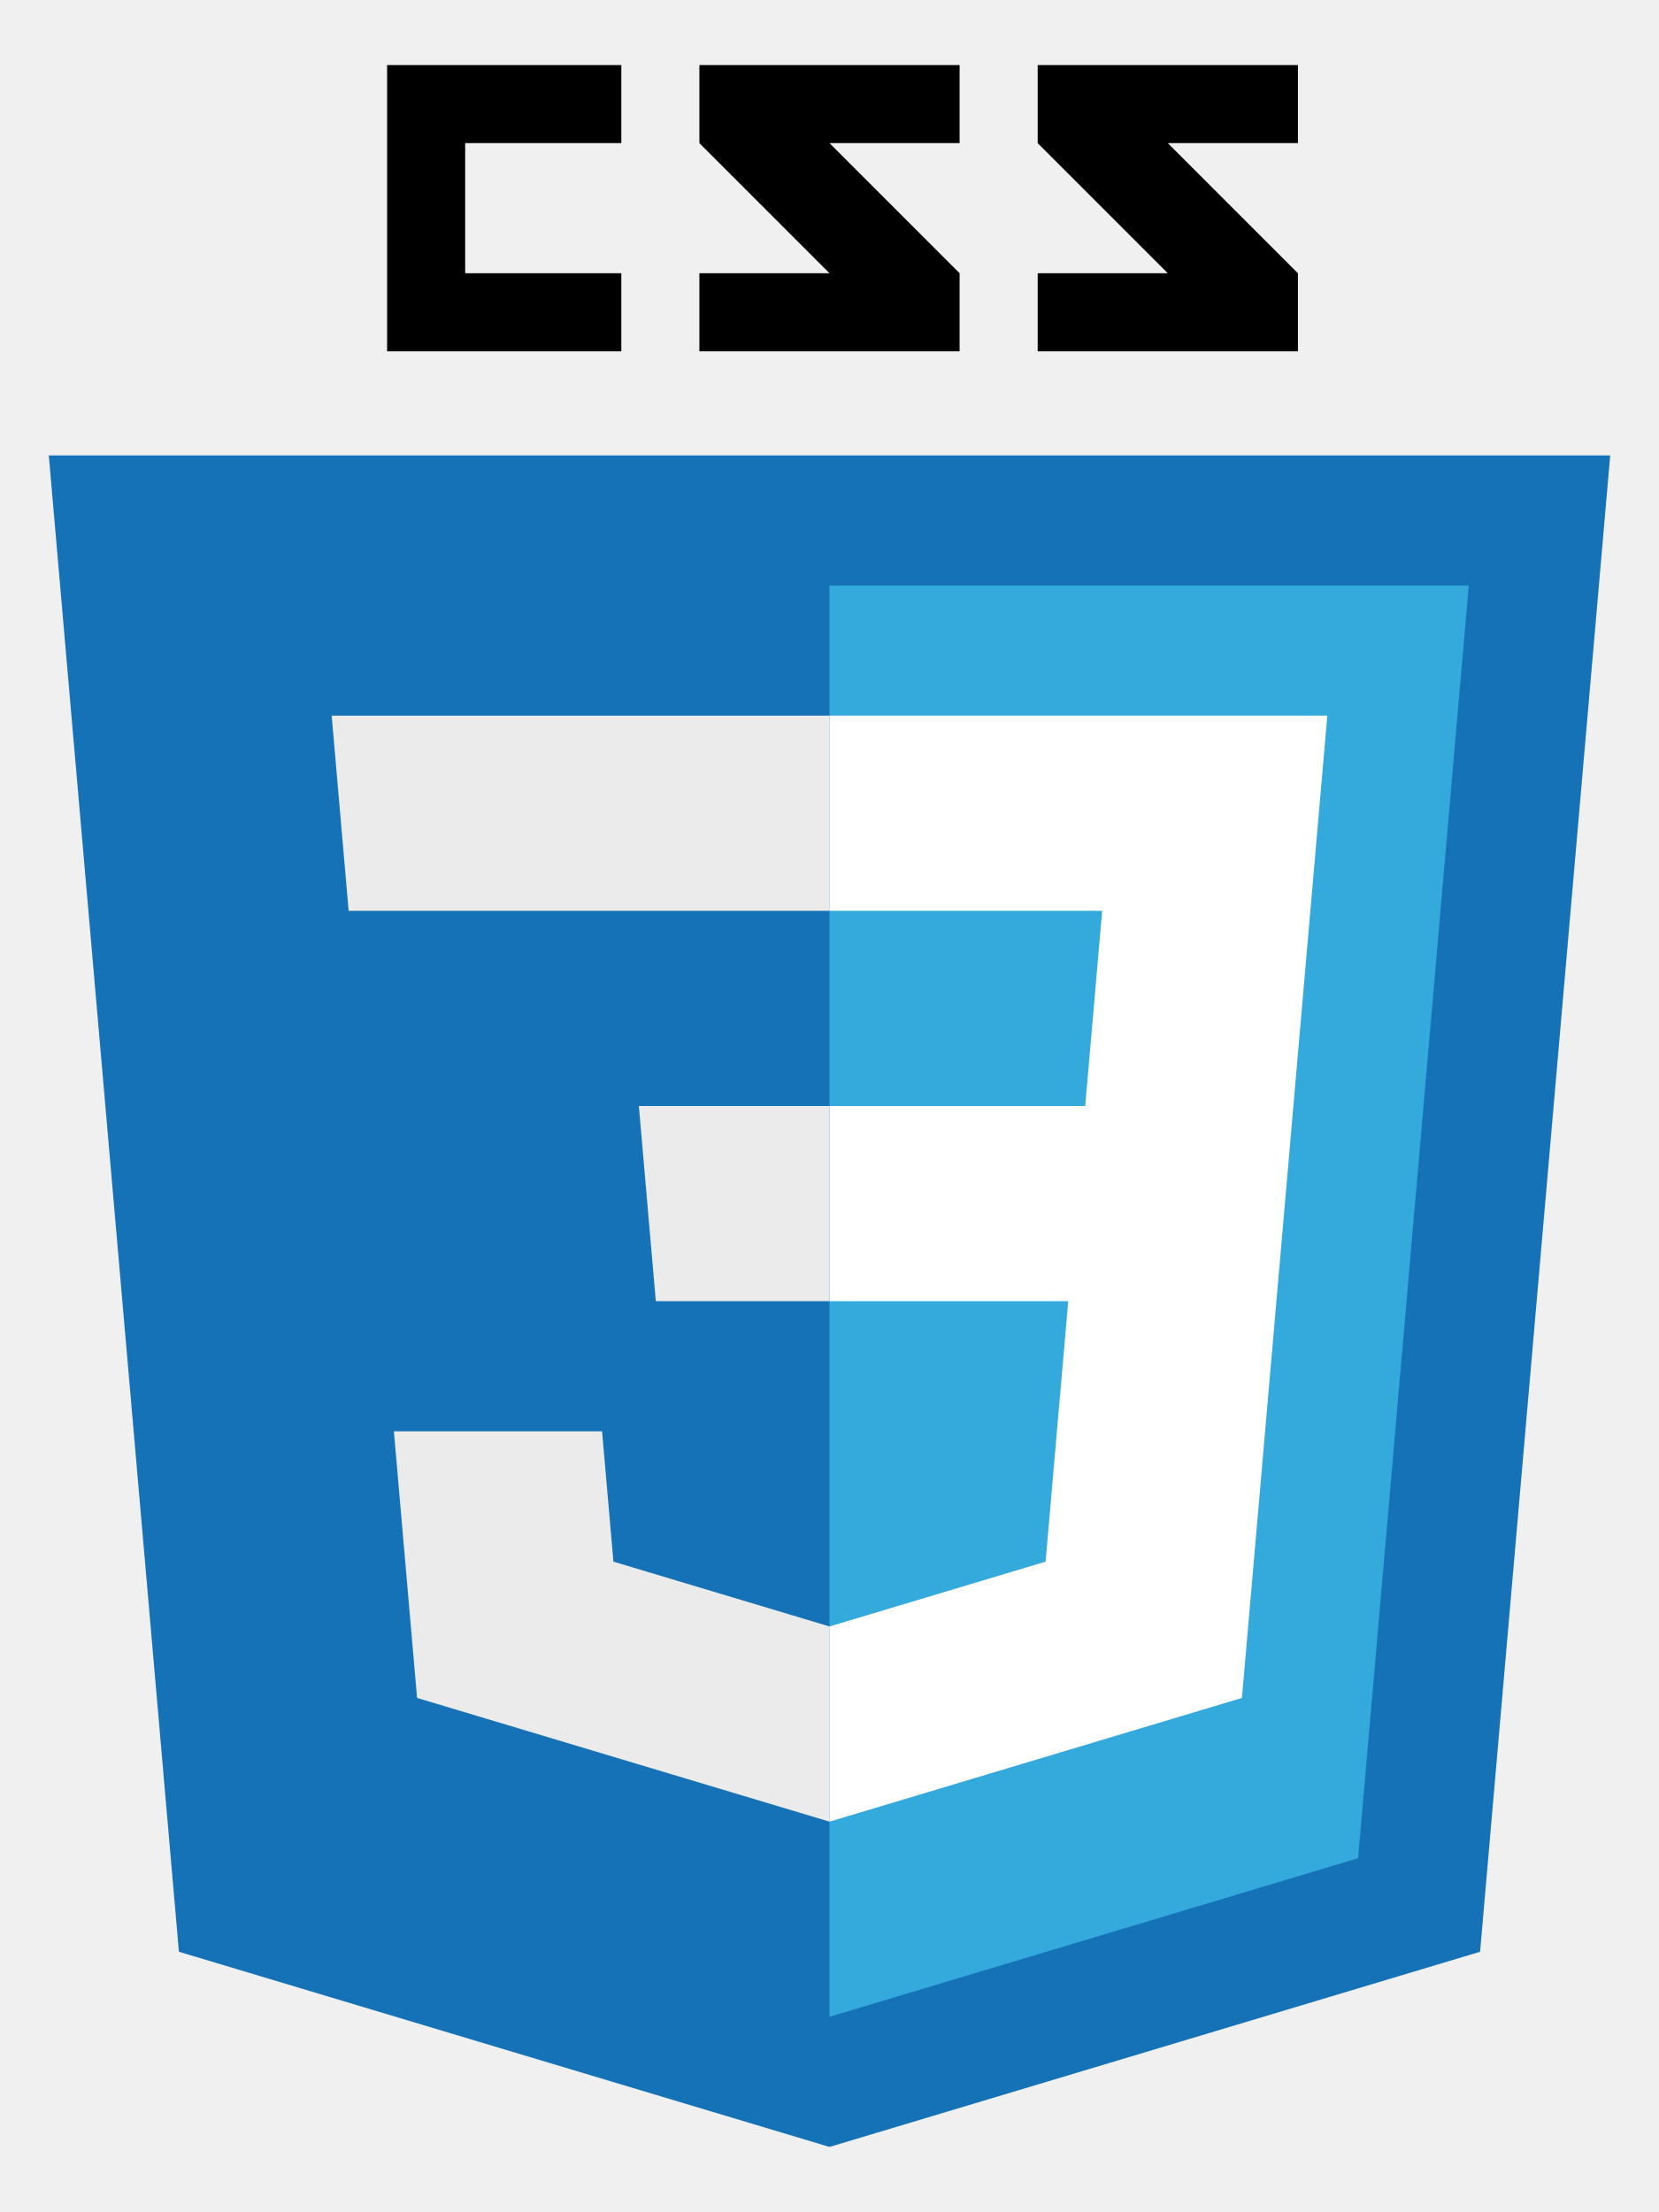
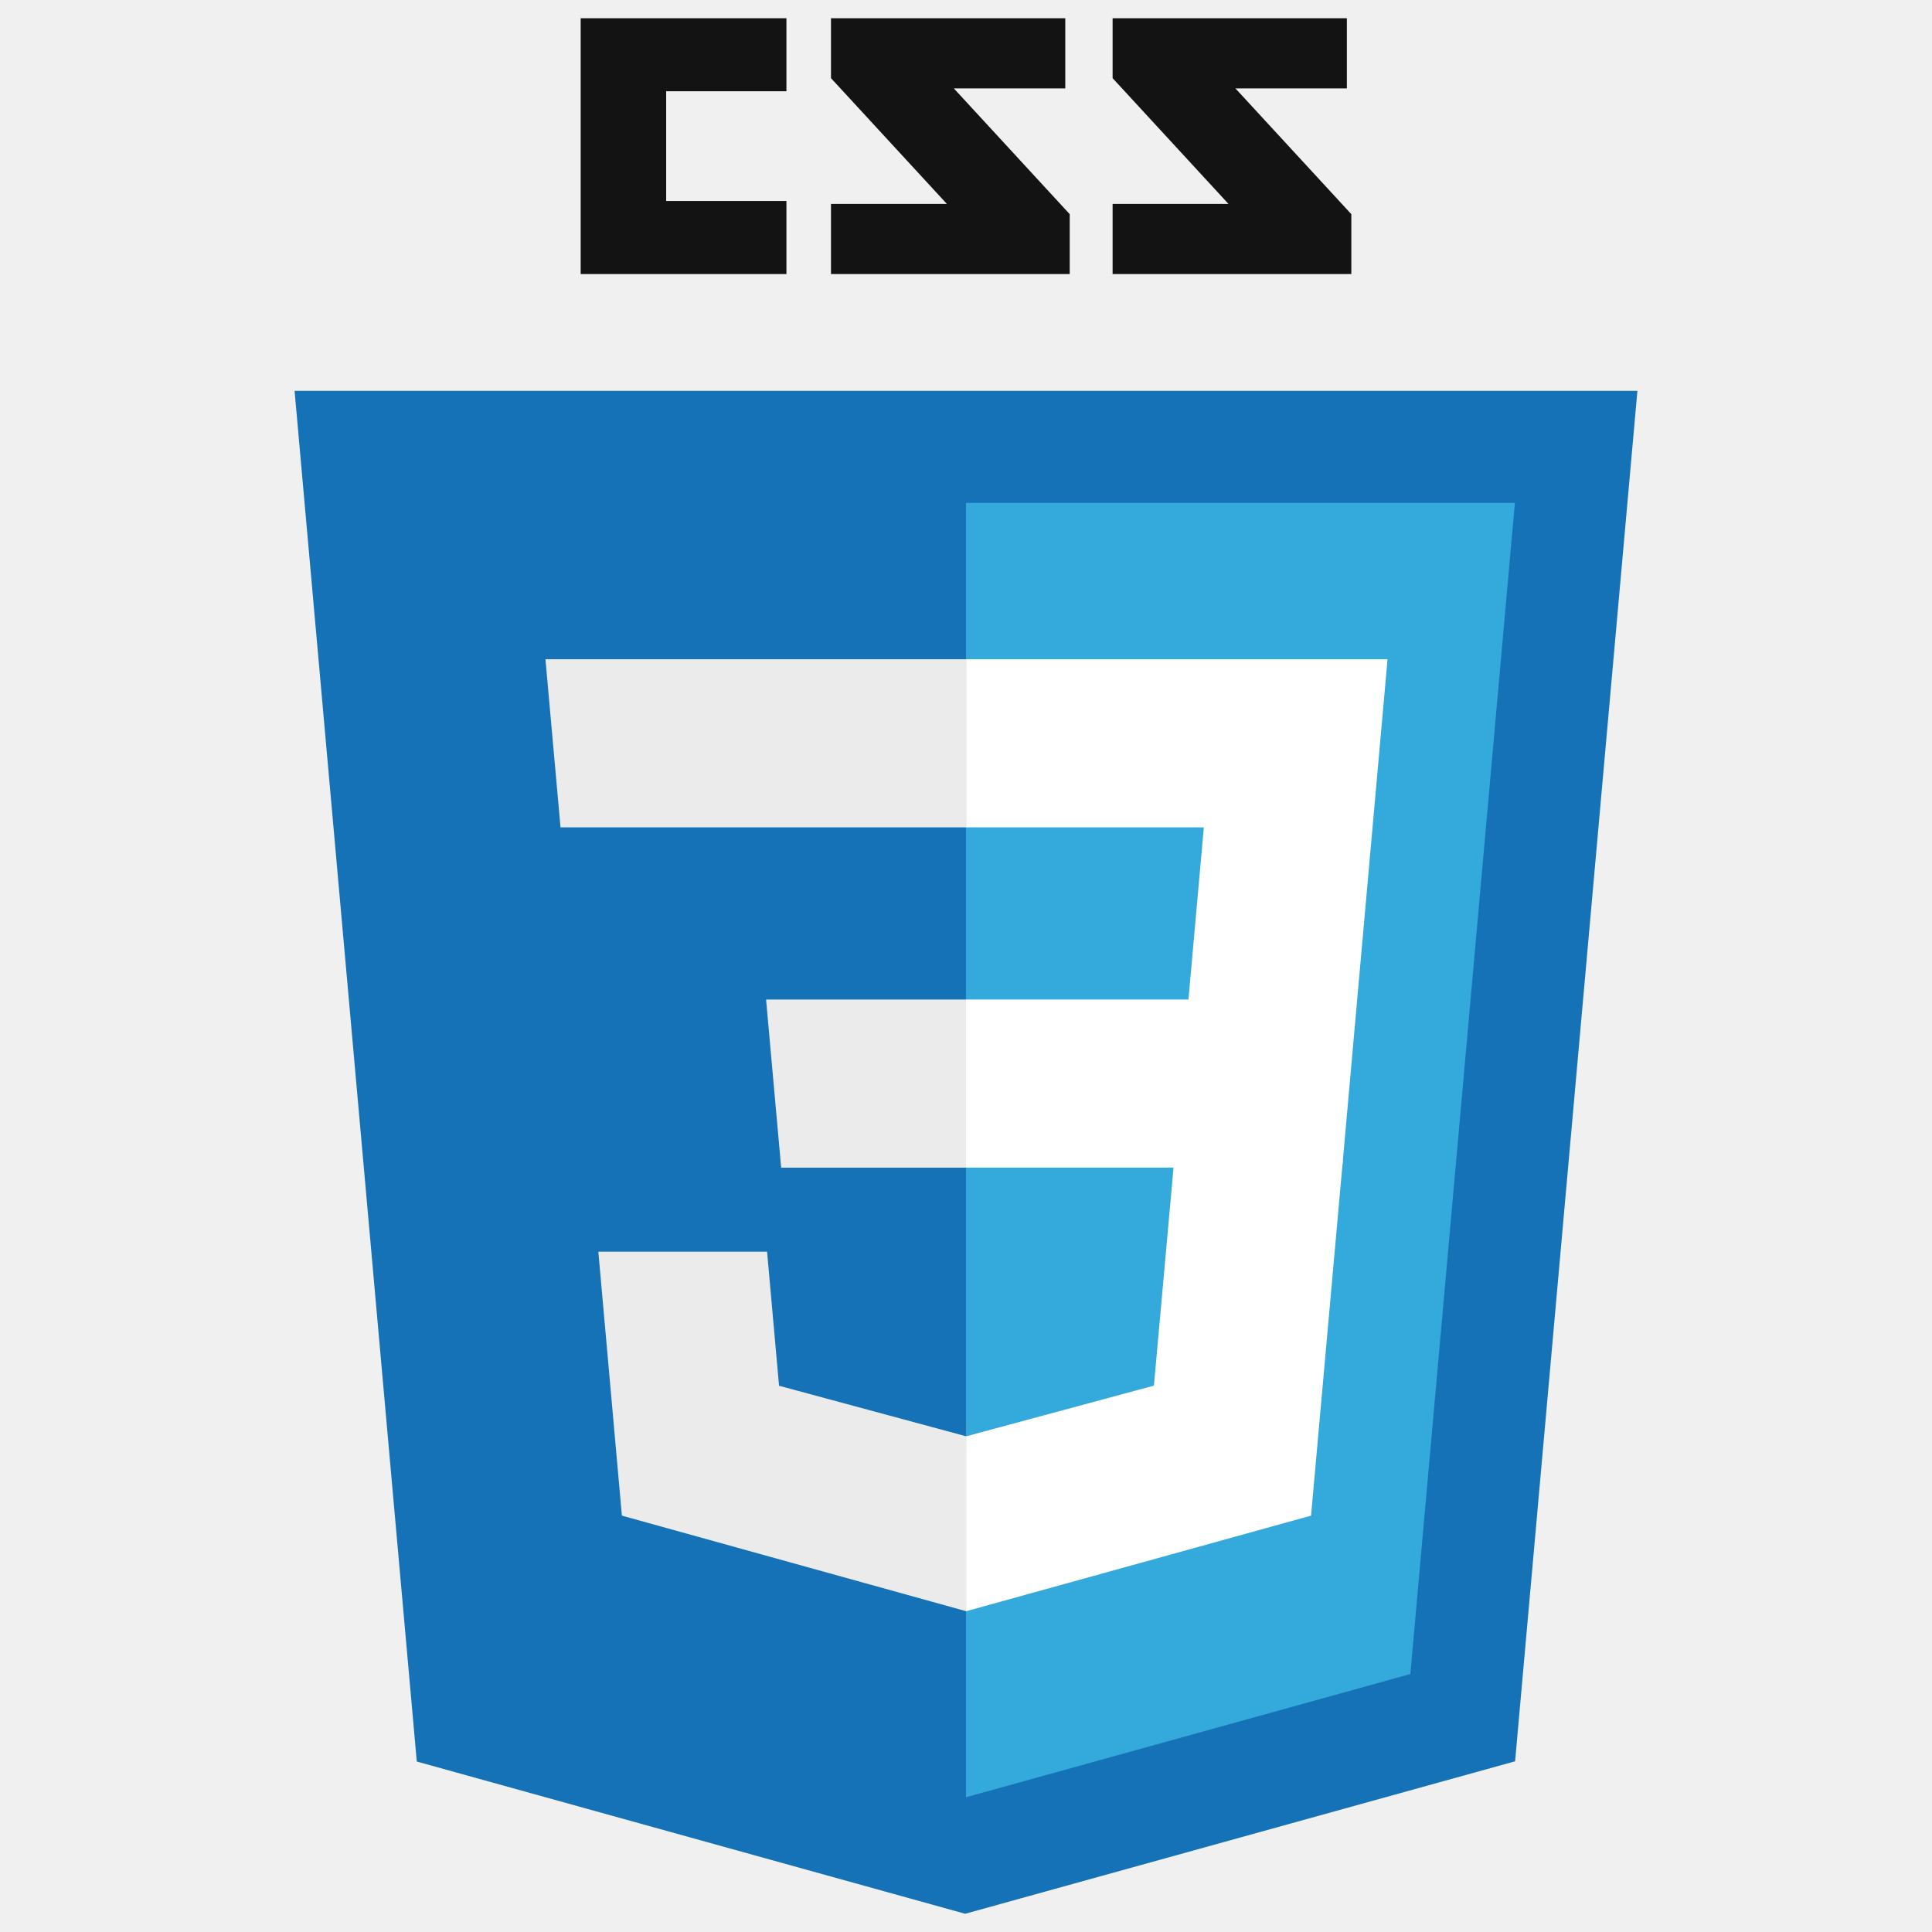
- <svg xmlns="http://www.w3.org/2000/svg" xmlns:xlink="http://www.w3.org/1999/xlink" viewBox="0 0 63.75 85" fill="#fff" fill-rule="evenodd" stroke="#000" stroke-linecap="round" stroke-linejoin="round">
-   <use xlink:href="#A" x="1.875" y="2.5" />
-   <symbol id="A" overflow="visible">
-     <g stroke="none">
-       <path d="M60 15H0l5 57.5L30 80l25-7.5L60 15" fill="#1572b6" />
-       <path d="M51.739 52.5l.435-5 .652-7.5.652-7.5.652-7.5.435-5H30v55l15.179-4.554 5.134-1.54.67-7.701.67-7.701z" fill="#33a9dc" />
-       <path d="M22 0h-9v11h9V8h-6V3h6zm13 0v3h-5l5 5v3H25V8h5l-5-5V0zm13 0v3h-5l5 5v3H38V8h5l-5-5V0z" fill="#000" />
-       <path d="M24.933 65.98l-2.567-.77-8.214-2.464-.67-7.701-.221-2.545h8l.436 5.009 2.567.77L30 60v7.5zM11.522 32.5h8 2.5H30V25h-8.63-2.5-8z" fill="#ebebeb" />
-       <path d="M30 60l8.304-2.491.435-5.009.435-5H30V40h9.826l.652-7.5H30V25h11.13 8l-.652 7.5-.652 7.5-.652 7.5-.435 5-.221 2.545-.67 7.701-8.214 2.464L30 67.5V60z" />
-       <path d="M30 47.5h-6.674l-.652-7.5H30z" fill="#ebebeb" />
-     </g>
-   </symbol>
+ <svg xmlns="http://www.w3.org/2000/svg" viewBox="0 0 128 128">
+   <path fill="#131313" d="M89.234 5.856H81.85l7.679 8.333v3.967H73.713v-4.645h7.678l-7.678-8.333V1.207h15.521v4.649zm-18.657 0h-7.384l7.679 8.333v3.967H55.055v-4.645h7.679l-7.679-8.333V1.207h15.522v4.649zm-18.474.19h-7.968v7.271h7.968v4.839H38.471V1.207h13.632v4.839z" />
+   <path fill="#1572B6" d="M27.613 116.706l-8.097-90.813h88.967l-8.104 90.798-36.434 10.102-36.332-10.087z" />
+   <path fill="#33A9DC" d="M64.001 119.072l29.439-8.162 6.926-77.591H64.001v85.753z" />
+   <path fill="#fff" d="M64 66.22h14.738l1.019-11.405H64V43.677h27.929l-.267 2.988-2.737 30.692H64V66.22z" />
+   <path fill="#EBEBEB" d="M64.067 95.146l-.049.014-12.404-3.35-.794-8.883H39.641l1.561 17.488 22.814 6.333.052-.015V95.146z" />
+   <path fill="#fff" d="M77.792 76.886L76.45 91.802l-12.422 3.353v11.588l22.833-6.328.168-1.882 1.938-21.647H77.792z" />
+   <path fill="#EBEBEB" d="M64.039 43.677v11.137H37.136l-.224-2.503-.507-5.646-.267-2.988h27.901zM64 66.221v11.138H51.753l-.223-2.503-.508-5.647-.267-2.988H64z" />
</svg>
